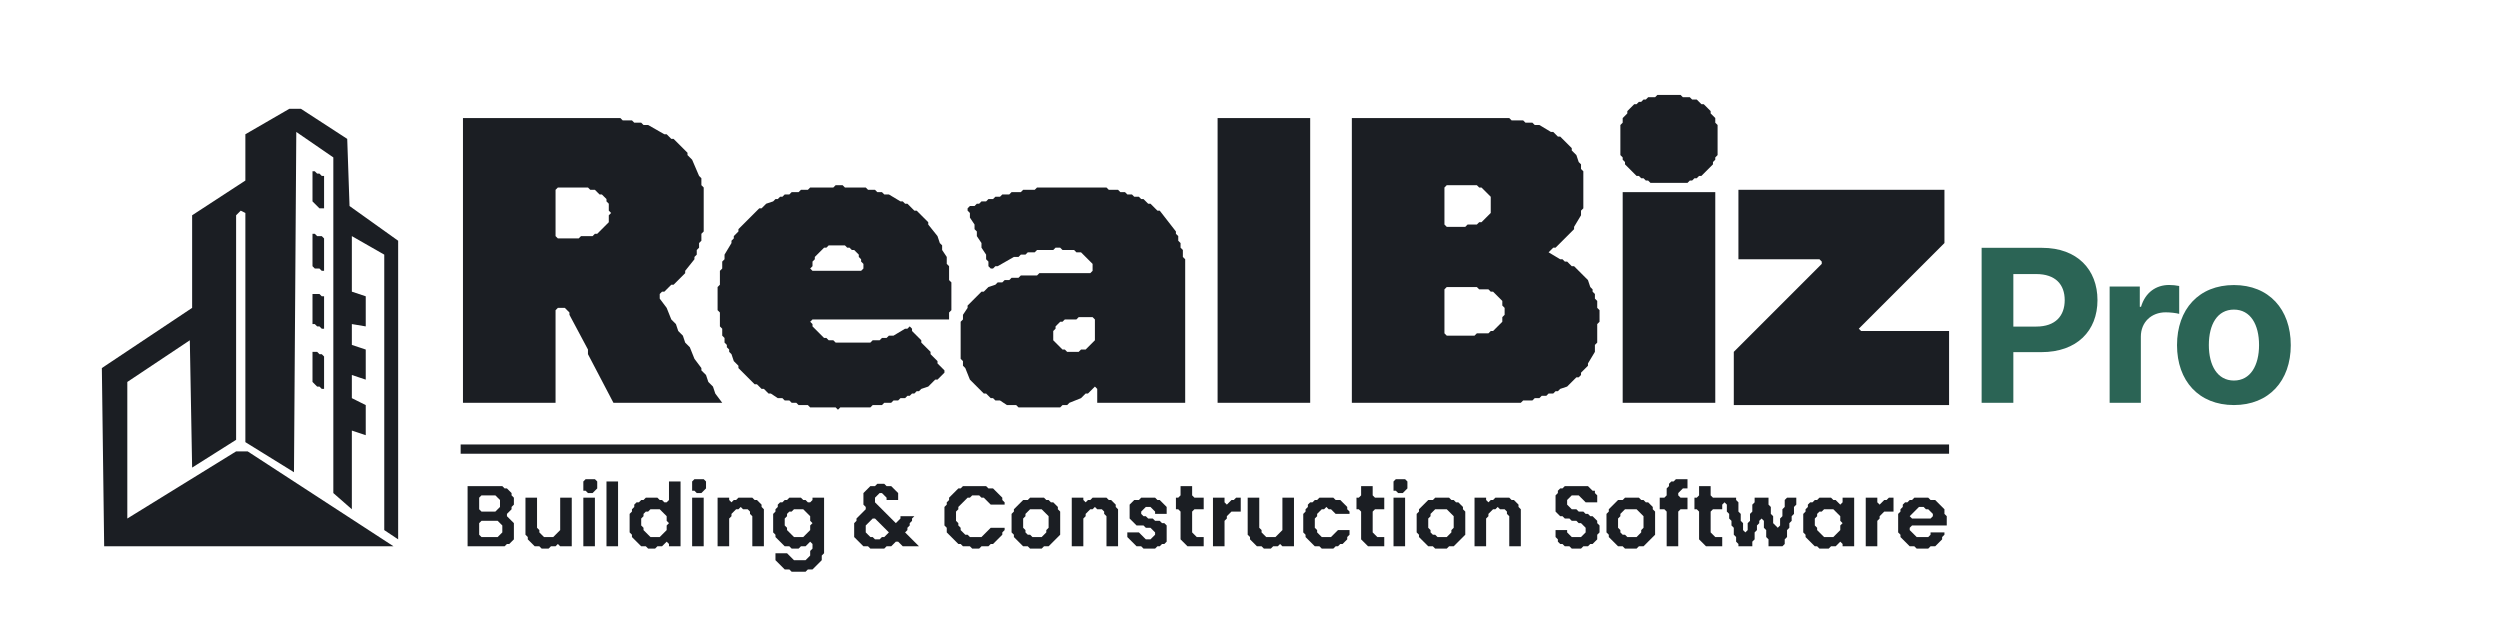
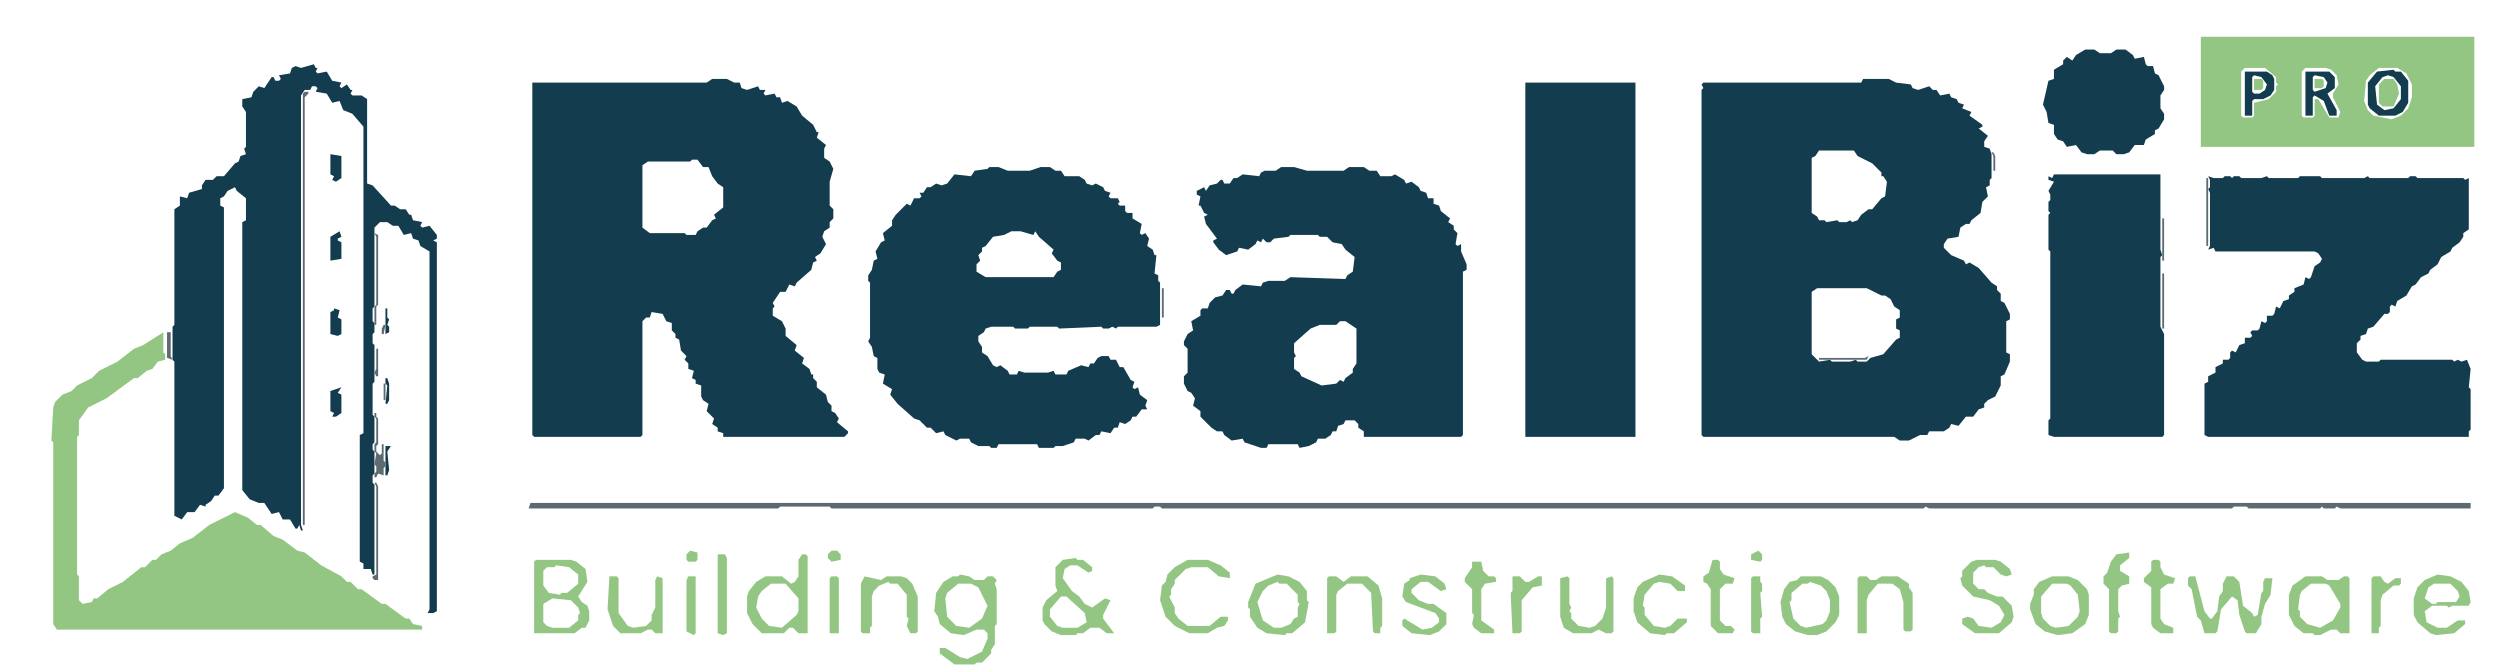
- <svg xmlns="http://www.w3.org/2000/svg" width="1080" height="274" viewBox="0 0 1080 274">
-   <path class="logo-main" fill="#1B1E23" fill-rule="evenodd" d="M 584.00,51.00 L 584.00,174.00 L 657.00,174.00 L 658.00,173.00 L 662.00,173.00 L 663.00,172.00 L 665.00,172.00 L 666.00,171.00 L 668.00,171.00 L 669.00,170.00 L 671.00,170.00 L 672.00,169.00 L 673.00,169.00 L 674.00,168.00 L 677.00,167.00 L 681.00,163.00 L 682.00,163.00 L 683.00,162.00 L 683.00,161.00 L 686.00,158.00 L 686.00,157.00 L 689.00,152.00 L 689.00,149.00 L 690.00,148.00 L 690.00,140.00 L 691.00,139.00 L 691.00,134.00 L 690.00,133.00 L 690.00,130.00 L 689.00,129.00 L 689.00,127.00 L 688.00,126.00 L 688.00,125.00 L 687.00,124.00 L 686.00,121.00 L 680.00,115.00 L 679.00,115.00 L 677.00,113.00 L 676.00,113.00 L 675.00,112.00 L 674.00,112.00 L 669.00,109.00 L 671.00,107.00 L 672.00,107.00 L 680.00,99.00 L 680.00,98.00 L 683.00,93.00 L 683.00,91.00 L 684.00,90.00 L 684.00,74.00 L 683.00,73.00 L 683.00,71.00 L 682.00,70.00 L 681.00,67.00 L 679.00,65.00 L 679.00,64.00 L 674.00,59.00 L 673.00,59.00 L 671.00,57.00 L 670.00,57.00 L 665.00,54.00 L 663.00,54.00 L 662.00,53.00 L 659.00,53.00 L 658.00,52.00 L 653.00,52.00 L 652.00,51.00 Z M 130.00,47.00 L 125.00,47.00 L 106.00,58.00 L 106.00,78.00 L 83.00,93.00 L 83.00,133.00 L 44.00,159.00 L 45.00,236.00 L 170.00,236.00 L 107.00,195.00 L 102.00,195.00 L 55.00,224.00 L 55.00,165.00 L 82.00,147.00 L 83.00,202.00 L 102.00,190.00 L 102.00,93.00 L 104.00,91.00 L 106.00,92.00 L 106.00,191.00 L 127.00,204.00 L 128.00,57.00 L 144.00,68.00 L 144.00,213.00 L 152.00,220.00 L 152.00,186.00 L 158.00,188.00 L 158.00,175.00 L 152.00,172.00 L 152.00,162.00 L 158.00,164.00 L 158.00,151.00 L 152.00,149.00 L 152.00,140.00 L 158.00,141.00 L 158.00,128.00 L 152.00,126.00 L 152.00,102.00 L 166.00,110.00 L 166.00,229.00 L 172.00,233.00 L 172.00,104.00 L 151.00,89.00 L 150.00,60.00 Z M 200.00,51.00 L 200.00,174.00 L 240.00,174.00 L 240.00,134.00 L 241.00,133.00 L 244.00,133.00 L 246.00,135.00 L 246.00,136.00 L 254.00,151.00 L 254.00,153.00 L 265.00,174.00 L 312.00,174.00 L 309.00,170.00 L 308.00,167.00 L 306.00,165.00 L 305.00,162.00 L 303.00,160.00 L 303.00,159.00 L 300.00,155.00 L 298.00,150.00 L 296.00,148.00 L 295.00,145.00 L 293.00,143.00 L 292.00,140.00 L 290.00,138.00 L 288.00,133.00 L 285.00,129.00 L 285.00,127.00 L 286.00,126.00 L 287.00,126.00 L 290.00,123.00 L 291.00,123.00 L 296.00,118.00 L 296.00,117.00 L 300.00,112.00 L 300.00,111.00 L 301.00,110.00 L 301.00,108.00 L 302.00,107.00 L 302.00,105.00 L 303.00,104.00 L 303.00,101.00 L 304.00,100.00 L 304.00,81.00 L 303.00,80.00 L 303.00,77.00 L 302.00,76.00 L 299.00,69.00 L 297.00,67.00 L 297.00,66.00 L 291.00,60.00 L 290.00,60.00 L 288.00,58.00 L 287.00,58.00 L 280.00,54.00 L 278.00,54.00 L 277.00,53.00 L 274.00,53.00 L 273.00,52.00 L 269.00,52.00 L 268.00,51.00 Z M 418.00,90.00 L 418.00,91.00 L 419.00,92.00 L 419.00,94.00 L 421.00,97.00 L 421.00,99.00 L 422.00,100.00 L 422.00,102.00 L 424.00,105.00 L 424.00,107.00 L 426.00,110.00 L 426.00,112.00 L 427.00,113.00 L 427.00,115.00 L 428.00,116.00 L 429.00,116.00 L 430.00,115.00 L 431.00,115.00 L 438.00,111.00 L 440.00,111.00 L 441.00,110.00 L 443.00,110.00 L 444.00,109.00 L 447.00,109.00 L 448.00,108.00 L 455.00,108.00 L 456.00,107.00 L 458.00,107.00 L 459.00,108.00 L 464.00,108.00 L 465.00,109.00 L 467.00,109.00 L 472.00,114.00 L 472.00,117.00 L 471.00,118.00 L 449.00,118.00 L 448.00,119.00 L 441.00,119.00 L 440.00,120.00 L 437.00,120.00 L 436.00,121.00 L 434.00,121.00 L 433.00,122.00 L 431.00,122.00 L 430.00,123.00 L 427.00,124.00 L 425.00,126.00 L 424.00,126.00 L 418.00,132.00 L 418.00,133.00 L 416.00,136.00 L 416.00,138.00 L 415.00,139.00 L 415.00,155.00 L 416.00,156.00 L 416.00,158.00 L 417.00,159.00 L 419.00,164.00 L 425.00,170.00 L 426.00,170.00 L 428.00,172.00 L 429.00,172.00 L 430.00,173.00 L 432.00,173.00 L 435.00,175.00 L 439.00,175.00 L 440.00,176.00 L 458.00,176.00 L 459.00,175.00 L 461.00,175.00 L 462.00,174.00 L 467.00,172.00 L 469.00,170.00 L 470.00,170.00 L 473.00,167.00 L 474.00,168.00 L 474.00,174.00 L 512.00,174.00 L 512.00,112.00 L 511.00,111.00 L 511.00,108.00 L 510.00,107.00 L 510.00,105.00 L 509.00,104.00 L 509.00,102.00 L 508.00,101.00 L 508.00,100.00 L 501.00,91.00 L 500.00,91.00 L 497.00,88.00 L 496.00,88.00 L 494.00,86.00 L 493.00,86.00 L 492.00,85.00 L 490.00,85.00 L 489.00,84.00 L 487.00,84.00 L 486.00,83.00 L 484.00,83.00 L 483.00,82.00 L 479.00,82.00 L 478.00,81.00 L 448.00,81.00 L 447.00,82.00 L 442.00,82.00 L 441.00,83.00 L 437.00,83.00 L 436.00,84.00 L 433.00,84.00 L 432.00,85.00 L 430.00,85.00 L 429.00,86.00 L 427.00,86.00 L 426.00,87.00 L 424.00,87.00 L 423.00,88.00 L 422.00,88.00 L 421.00,89.00 L 419.00,89.00 Z M 339.00,84.00 L 338.00,85.00 L 337.00,85.00 L 336.00,86.00 L 335.00,86.00 L 334.00,87.00 L 331.00,88.00 L 329.00,90.00 L 328.00,90.00 L 319.00,99.00 L 319.00,100.00 L 317.00,102.00 L 317.00,103.00 L 316.00,104.00 L 316.00,105.00 L 313.00,110.00 L 313.00,112.00 L 312.00,113.00 L 312.00,116.00 L 311.00,117.00 L 311.00,123.00 L 310.00,124.00 L 310.00,134.00 L 311.00,135.00 L 311.00,141.00 L 312.00,142.00 L 312.00,145.00 L 313.00,146.00 L 313.00,148.00 L 314.00,149.00 L 314.00,150.00 L 315.00,151.00 L 315.00,152.00 L 316.00,153.00 L 317.00,156.00 L 319.00,158.00 L 319.00,159.00 L 326.00,166.00 L 327.00,166.00 L 329.00,168.00 L 330.00,168.00 L 332.00,170.00 L 333.00,170.00 L 336.00,172.00 L 338.00,172.00 L 339.00,173.00 L 341.00,173.00 L 342.00,174.00 L 344.00,174.00 L 345.00,175.00 L 349.00,175.00 L 350.00,176.00 L 361.00,176.00 L 362.00,177.00 L 363.00,176.00 L 376.00,176.00 L 377.00,175.00 L 381.00,175.00 L 382.00,174.00 L 385.00,174.00 L 386.00,173.00 L 388.00,173.00 L 389.00,172.00 L 391.00,172.00 L 392.00,171.00 L 393.00,171.00 L 394.00,170.00 L 395.00,170.00 L 396.00,169.00 L 397.00,169.00 L 398.00,168.00 L 401.00,167.00 L 404.00,164.00 L 405.00,164.00 L 408.00,161.00 L 408.00,160.00 L 405.00,157.00 L 405.00,156.00 L 402.00,153.00 L 402.00,152.00 L 398.00,148.00 L 398.00,147.00 L 394.00,143.00 L 394.00,142.00 L 393.00,141.00 L 392.00,142.00 L 391.00,142.00 L 386.00,145.00 L 384.00,145.00 L 383.00,146.00 L 381.00,146.00 L 380.00,147.00 L 377.00,147.00 L 376.00,148.00 L 361.00,148.00 L 360.00,147.00 L 358.00,147.00 L 357.00,146.00 L 356.00,146.00 L 351.00,141.00 L 351.00,140.00 L 350.00,139.00 L 351.00,138.00 L 410.00,138.00 L 410.00,135.00 L 411.00,134.00 L 411.00,122.00 L 410.00,121.00 L 410.00,115.00 L 409.00,114.00 L 409.00,111.00 L 407.00,108.00 L 407.00,106.00 L 406.00,105.00 L 405.00,102.00 L 401.00,97.00 L 401.00,96.00 L 396.00,91.00 L 395.00,91.00 L 392.00,88.00 L 391.00,88.00 L 390.00,87.00 L 389.00,87.00 L 384.00,84.00 L 382.00,84.00 L 381.00,83.00 L 379.00,83.00 L 378.00,82.00 L 375.00,82.00 L 374.00,81.00 L 365.00,81.00 L 364.00,80.00 L 361.00,80.00 L 360.00,81.00 L 350.00,81.00 L 349.00,82.00 L 346.00,82.00 L 345.00,83.00 L 342.00,83.00 L 341.00,84.00 Z M 751.00,82.00 L 751.00,112.00 L 786.00,112.00 L 787.00,113.00 L 787.00,114.00 L 749.00,152.00 L 749.00,175.00 L 842.00,175.00 L 842.00,143.00 L 804.00,143.00 L 803.00,142.00 L 840.00,105.00 L 840.00,82.00 Z M 526.00,51.00 L 526.00,174.00 L 566.00,174.00 L 566.00,51.00 Z M 701.00,83.00 L 701.00,174.00 L 741.00,174.00 L 741.00,83.00 Z M 199.00,192.00 L 199.00,196.00 L 842.00,196.00 L 842.00,192.00 Z M 706.00,45.00 L 703.00,48.00 L 703.00,49.00 L 701.00,51.00 L 701.00,53.00 L 700.00,54.00 L 700.00,67.00 L 701.00,68.00 L 701.00,69.00 L 702.00,70.00 L 702.00,71.00 L 707.00,76.00 L 708.00,76.00 L 709.00,77.00 L 710.00,77.00 L 711.00,78.00 L 712.00,78.00 L 713.00,79.00 L 729.00,79.00 L 730.00,78.00 L 731.00,78.00 L 732.00,77.00 L 733.00,77.00 L 734.00,76.00 L 735.00,76.00 L 740.00,71.00 L 740.00,70.00 L 741.00,69.00 L 741.00,68.00 L 742.00,67.00 L 742.00,54.00 L 741.00,53.00 L 741.00,51.00 L 739.00,49.00 L 739.00,48.00 L 736.00,45.00 L 735.00,45.00 L 733.00,43.00 L 731.00,43.00 L 730.00,42.00 L 727.00,42.00 L 726.00,41.00 L 716.00,41.00 L 715.00,42.00 L 712.00,42.00 L 711.00,43.00 L 710.00,43.00 L 709.00,44.00 L 708.00,44.00 L 707.00,45.00 Z M 356.00,215.00 L 351.00,215.00 L 351.00,216.00 L 350.00,217.00 L 349.00,217.00 L 348.00,216.00 L 347.00,216.00 L 346.00,215.00 L 341.00,215.00 L 340.00,216.00 L 339.00,216.00 L 338.00,217.00 L 337.00,217.00 L 336.00,218.00 L 336.00,219.00 L 335.00,220.00 L 335.00,221.00 L 334.00,222.00 L 334.00,230.00 L 335.00,231.00 L 335.00,232.00 L 339.00,236.00 L 341.00,236.00 L 342.00,237.00 L 345.00,237.00 L 346.00,236.00 L 348.00,236.00 L 350.00,234.00 L 351.00,235.00 L 351.00,237.00 L 350.00,238.00 L 350.00,240.00 L 348.00,242.00 L 343.00,242.00 L 340.00,239.00 L 335.00,239.00 L 335.00,242.00 L 339.00,246.00 L 341.00,246.00 L 342.00,247.00 L 348.00,247.00 L 349.00,246.00 L 351.00,246.00 L 355.00,242.00 L 355.00,240.00 L 356.00,239.00 Z M 734.00,210.00 L 734.00,214.00 L 733.00,215.00 L 732.00,215.00 L 732.00,220.00 L 733.00,220.00 L 734.00,221.00 L 734.00,233.00 L 737.00,236.00 L 744.00,236.00 L 744.00,232.00 L 741.00,232.00 L 739.00,230.00 L 739.00,221.00 L 740.00,220.00 L 744.00,220.00 L 744.00,218.00 L 745.00,217.00 L 746.00,218.00 L 746.00,221.00 L 747.00,222.00 L 747.00,224.00 L 748.00,225.00 L 748.00,227.00 L 749.00,228.00 L 749.00,231.00 L 750.00,232.00 L 750.00,234.00 L 751.00,235.00 L 751.00,236.00 L 757.00,236.00 L 757.00,234.00 L 758.00,233.00 L 758.00,230.00 L 759.00,229.00 L 759.00,227.00 L 760.00,226.00 L 760.00,225.00 L 761.00,224.00 L 762.00,225.00 L 762.00,228.00 L 763.00,229.00 L 763.00,232.00 L 764.00,233.00 L 764.00,236.00 L 770.00,236.00 L 771.00,235.00 L 771.00,233.00 L 772.00,232.00 L 772.00,229.00 L 773.00,228.00 L 773.00,226.00 L 774.00,225.00 L 774.00,223.00 L 775.00,222.00 L 775.00,219.00 L 776.00,218.00 L 776.00,215.00 L 772.00,215.00 L 771.00,216.00 L 771.00,219.00 L 770.00,220.00 L 770.00,223.00 L 769.00,224.00 L 769.00,227.00 L 768.00,228.00 L 766.00,226.00 L 766.00,223.00 L 765.00,222.00 L 765.00,219.00 L 764.00,218.00 L 764.00,215.00 L 758.00,215.00 L 758.00,217.00 L 757.00,218.00 L 757.00,221.00 L 756.00,222.00 L 756.00,225.00 L 755.00,226.00 L 755.00,229.00 L 754.00,230.00 L 753.00,229.00 L 753.00,226.00 L 752.00,225.00 L 752.00,222.00 L 751.00,221.00 L 751.00,217.00 L 750.00,216.00 L 750.00,215.00 L 740.00,215.00 L 739.00,214.00 L 739.00,210.00 Z M 202.00,210.00 L 202.00,236.00 L 218.00,236.00 L 219.00,235.00 L 220.00,235.00 L 222.00,233.00 L 222.00,226.00 L 219.00,223.00 L 219.00,222.00 L 221.00,220.00 L 221.00,219.00 L 222.00,218.00 L 222.00,215.00 L 221.00,214.00 L 221.00,213.00 L 219.00,211.00 L 218.00,211.00 L 217.00,210.00 Z M 624.00,125.00 L 625.00,124.00 L 638.00,124.00 L 639.00,125.00 L 643.00,125.00 L 644.00,126.00 L 645.00,126.00 L 649.00,130.00 L 649.00,132.00 L 650.00,133.00 L 650.00,136.00 L 649.00,137.00 L 649.00,139.00 L 645.00,143.00 L 644.00,143.00 L 643.00,144.00 L 638.00,144.00 L 637.00,145.00 L 625.00,145.00 L 624.00,144.00 Z M 294.00,208.00 L 289.00,208.00 L 289.00,216.00 L 288.00,217.00 L 287.00,217.00 L 286.00,216.00 L 285.00,216.00 L 284.00,215.00 L 279.00,215.00 L 278.00,216.00 L 277.00,216.00 L 276.00,217.00 L 275.00,217.00 L 274.00,218.00 L 274.00,219.00 L 273.00,220.00 L 273.00,221.00 L 272.00,222.00 L 272.00,230.00 L 273.00,231.00 L 273.00,232.00 L 277.00,236.00 L 279.00,236.00 L 280.00,237.00 L 283.00,237.00 L 284.00,236.00 L 286.00,236.00 L 288.00,234.00 L 289.00,235.00 L 289.00,236.00 L 294.00,236.00 Z M 240.00,82.00 L 241.00,81.00 L 254.00,81.00 L 255.00,82.00 L 257.00,82.00 L 259.00,84.00 L 260.00,84.00 L 262.00,86.00 L 262.00,87.00 L 263.00,88.00 L 263.00,91.00 L 264.00,92.00 L 263.00,93.00 L 263.00,96.00 L 258.00,101.00 L 257.00,101.00 L 256.00,102.00 L 251.00,102.00 L 250.00,103.00 L 241.00,103.00 L 240.00,102.00 Z M 376.00,210.00 L 373.00,213.00 L 373.00,218.00 L 374.00,219.00 L 374.00,220.00 L 370.00,224.00 L 370.00,225.00 L 369.00,226.00 L 369.00,232.00 L 373.00,236.00 L 375.00,236.00 L 376.00,237.00 L 382.00,237.00 L 383.00,236.00 L 385.00,236.00 L 387.00,234.00 L 388.00,234.00 L 390.00,236.00 L 397.00,236.00 L 391.00,230.00 L 392.00,229.00 L 392.00,228.00 L 393.00,227.00 L 393.00,226.00 L 394.00,225.00 L 394.00,224.00 L 395.00,223.00 L 389.00,223.00 L 389.00,224.00 L 387.00,226.00 L 378.00,217.00 L 378.00,215.00 L 380.00,213.00 L 381.00,213.00 L 383.00,215.00 L 383.00,216.00 L 388.00,216.00 L 388.00,213.00 L 385.00,210.00 L 383.00,210.00 L 382.00,209.00 L 379.00,209.00 L 378.00,210.00 Z M 781.00,218.00 L 781.00,219.00 L 780.00,220.00 L 780.00,221.00 L 779.00,222.00 L 779.00,230.00 L 780.00,231.00 L 780.00,232.00 L 784.00,236.00 L 785.00,236.00 L 786.00,237.00 L 790.00,237.00 L 791.00,236.00 L 793.00,236.00 L 795.00,234.00 L 796.00,235.00 L 796.00,236.00 L 801.00,236.00 L 801.00,215.00 L 796.00,215.00 L 796.00,217.00 L 795.00,218.00 L 793.00,216.00 L 792.00,216.00 L 791.00,215.00 L 786.00,215.00 L 785.00,216.00 L 784.00,216.00 L 783.00,217.00 L 782.00,217.00 Z M 702.00,215.00 L 701.00,216.00 L 699.00,216.00 L 695.00,220.00 L 695.00,221.00 L 694.00,222.00 L 694.00,230.00 L 695.00,231.00 L 695.00,232.00 L 699.00,236.00 L 701.00,236.00 L 702.00,237.00 L 707.00,237.00 L 708.00,236.00 L 710.00,236.00 L 715.00,231.00 L 715.00,221.00 L 714.00,220.00 L 714.00,219.00 L 712.00,217.00 L 711.00,217.00 L 710.00,216.00 L 709.00,216.00 L 708.00,215.00 Z M 620.00,215.00 L 619.00,216.00 L 617.00,216.00 L 613.00,220.00 L 613.00,221.00 L 612.00,222.00 L 612.00,230.00 L 613.00,231.00 L 613.00,232.00 L 617.00,236.00 L 619.00,236.00 L 620.00,237.00 L 625.00,237.00 L 626.00,236.00 L 628.00,236.00 L 633.00,231.00 L 633.00,221.00 L 632.00,220.00 L 632.00,219.00 L 630.00,217.00 L 629.00,217.00 L 628.00,216.00 L 627.00,216.00 L 626.00,215.00 Z M 445.00,215.00 L 444.00,216.00 L 442.00,216.00 L 438.00,220.00 L 438.00,221.00 L 437.00,222.00 L 437.00,230.00 L 438.00,231.00 L 438.00,232.00 L 442.00,236.00 L 444.00,236.00 L 445.00,237.00 L 450.00,237.00 L 451.00,236.00 L 453.00,236.00 L 458.00,231.00 L 458.00,221.00 L 457.00,220.00 L 457.00,219.00 L 455.00,217.00 L 454.00,217.00 L 453.00,216.00 L 452.00,216.00 L 451.00,215.00 Z M 624.00,81.00 L 625.00,80.00 L 638.00,80.00 L 639.00,81.00 L 640.00,81.00 L 644.00,85.00 L 644.00,92.00 L 640.00,96.00 L 639.00,96.00 L 638.00,97.00 L 634.00,97.00 L 633.00,98.00 L 625.00,98.00 L 624.00,97.00 Z M 823.00,217.00 L 822.00,218.00 L 822.00,219.00 L 821.00,220.00 L 821.00,221.00 L 820.00,222.00 L 820.00,230.00 L 821.00,231.00 L 821.00,232.00 L 825.00,236.00 L 827.00,236.00 L 828.00,237.00 L 833.00,237.00 L 834.00,236.00 L 836.00,236.00 L 839.00,233.00 L 839.00,232.00 L 840.00,231.00 L 840.00,230.00 L 834.00,230.00 L 834.00,231.00 L 833.00,232.00 L 828.00,232.00 L 825.00,229.00 L 825.00,228.00 L 826.00,227.00 L 841.00,227.00 L 841.00,223.00 L 840.00,222.00 L 840.00,220.00 L 836.00,216.00 L 834.00,216.00 L 833.00,215.00 L 827.00,215.00 L 826.00,216.00 L 825.00,216.00 L 824.00,217.00 Z M 416.00,210.00 L 415.00,211.00 L 414.00,211.00 L 410.00,215.00 L 410.00,216.00 L 409.00,217.00 L 409.00,218.00 L 408.00,219.00 L 408.00,227.00 L 409.00,228.00 L 409.00,230.00 L 414.00,235.00 L 415.00,235.00 L 416.00,236.00 L 419.00,236.00 L 420.00,237.00 L 423.00,237.00 L 424.00,236.00 L 427.00,236.00 L 428.00,235.00 L 429.00,235.00 L 433.00,231.00 L 433.00,230.00 L 434.00,229.00 L 434.00,228.00 L 428.00,228.00 L 424.00,232.00 L 419.00,232.00 L 418.00,231.00 L 417.00,231.00 L 415.00,229.00 L 415.00,228.00 L 414.00,227.00 L 414.00,226.00 L 413.00,225.00 L 413.00,221.00 L 414.00,220.00 L 414.00,219.00 L 418.00,215.00 L 419.00,215.00 L 420.00,214.00 L 423.00,214.00 L 424.00,215.00 L 425.00,215.00 L 428.00,218.00 L 434.00,218.00 L 434.00,217.00 L 433.00,216.00 L 433.00,215.00 L 429.00,211.00 L 427.00,211.00 L 426.00,210.00 Z M 676.00,210.00 L 675.00,211.00 L 674.00,211.00 L 673.00,212.00 L 673.00,213.00 L 672.00,214.00 L 672.00,221.00 L 674.00,223.00 L 675.00,223.00 L 676.00,224.00 L 678.00,224.00 L 679.00,225.00 L 681.00,225.00 L 682.00,226.00 L 683.00,226.00 L 685.00,228.00 L 685.00,230.00 L 683.00,232.00 L 679.00,232.00 L 677.00,230.00 L 677.00,229.00 L 672.00,229.00 L 672.00,232.00 L 673.00,233.00 L 673.00,234.00 L 674.00,235.00 L 675.00,235.00 L 676.00,236.00 L 678.00,236.00 L 679.00,237.00 L 683.00,237.00 L 684.00,236.00 L 686.00,236.00 L 687.00,235.00 L 688.00,235.00 L 690.00,233.00 L 690.00,231.00 L 691.00,230.00 L 691.00,227.00 L 690.00,226.00 L 690.00,225.00 L 688.00,223.00 L 687.00,223.00 L 686.00,222.00 L 685.00,222.00 L 684.00,221.00 L 682.00,221.00 L 681.00,220.00 L 679.00,220.00 L 677.00,218.00 L 677.00,216.00 L 679.00,214.00 L 682.00,214.00 L 685.00,217.00 L 690.00,217.00 L 690.00,214.00 L 689.00,213.00 L 689.00,212.00 L 688.00,212.00 L 686.00,210.00 Z M 539.00,215.00 L 539.00,231.00 L 540.00,232.00 L 540.00,233.00 L 543.00,236.00 L 545.00,236.00 L 546.00,237.00 L 549.00,237.00 L 550.00,236.00 L 552.00,236.00 L 553.00,235.00 L 554.00,236.00 L 559.00,236.00 L 559.00,215.00 L 554.00,215.00 L 554.00,229.00 L 551.00,232.00 L 547.00,232.00 L 545.00,230.00 L 545.00,229.00 L 544.00,228.00 L 544.00,215.00 Z M 227.00,215.00 L 227.00,231.00 L 228.00,232.00 L 228.00,233.00 L 231.00,236.00 L 233.00,236.00 L 234.00,237.00 L 237.00,237.00 L 238.00,236.00 L 240.00,236.00 L 241.00,235.00 L 242.00,236.00 L 247.00,236.00 L 247.00,215.00 L 242.00,215.00 L 242.00,229.00 L 239.00,232.00 L 235.00,232.00 L 233.00,230.00 L 233.00,229.00 L 232.00,228.00 L 232.00,215.00 Z M 637.00,215.00 L 637.00,236.00 L 642.00,236.00 L 642.00,224.00 L 643.00,223.00 L 643.00,222.00 L 645.00,220.00 L 646.00,220.00 L 647.00,219.00 L 648.00,220.00 L 650.00,220.00 L 651.00,221.00 L 651.00,222.00 L 652.00,223.00 L 652.00,236.00 L 657.00,236.00 L 657.00,220.00 L 656.00,219.00 L 656.00,218.00 L 654.00,216.00 L 653.00,216.00 L 652.00,215.00 L 646.00,215.00 L 645.00,216.00 L 644.00,216.00 L 643.00,217.00 L 642.00,216.00 L 642.00,215.00 Z M 463.00,215.00 L 463.00,236.00 L 468.00,236.00 L 468.00,224.00 L 469.00,223.00 L 469.00,222.00 L 471.00,220.00 L 472.00,220.00 L 473.00,219.00 L 474.00,220.00 L 476.00,220.00 L 477.00,221.00 L 477.00,222.00 L 478.00,223.00 L 478.00,236.00 L 483.00,236.00 L 483.00,220.00 L 482.00,219.00 L 482.00,218.00 L 480.00,216.00 L 479.00,216.00 L 478.00,215.00 L 472.00,215.00 L 471.00,216.00 L 470.00,216.00 L 469.00,217.00 L 468.00,216.00 L 468.00,215.00 Z M 310.00,215.00 L 310.00,236.00 L 315.00,236.00 L 315.00,224.00 L 316.00,223.00 L 316.00,222.00 L 318.00,220.00 L 319.00,220.00 L 320.00,219.00 L 321.00,220.00 L 323.00,220.00 L 324.00,221.00 L 324.00,222.00 L 325.00,223.00 L 325.00,236.00 L 330.00,236.00 L 330.00,220.00 L 329.00,219.00 L 329.00,218.00 L 327.00,216.00 L 326.00,216.00 L 325.00,215.00 L 319.00,215.00 L 318.00,216.00 L 317.00,216.00 L 316.00,217.00 L 315.00,216.00 L 315.00,215.00 Z M 490.00,216.00 L 488.00,218.00 L 488.00,224.00 L 491.00,227.00 L 494.00,227.00 L 495.00,228.00 L 497.00,228.00 L 499.00,230.00 L 499.00,231.00 L 497.00,233.00 L 495.00,233.00 L 492.00,230.00 L 487.00,230.00 L 487.00,232.00 L 491.00,236.00 L 493.00,236.00 L 494.00,237.00 L 499.00,237.00 L 500.00,236.00 L 501.00,236.00 L 502.00,235.00 L 503.00,235.00 L 504.00,234.00 L 504.00,227.00 L 503.00,226.00 L 502.00,226.00 L 501.00,225.00 L 499.00,225.00 L 498.00,224.00 L 496.00,224.00 L 495.00,223.00 L 494.00,223.00 L 493.00,222.00 L 493.00,221.00 L 495.00,219.00 L 497.00,219.00 L 499.00,221.00 L 499.00,222.00 L 504.00,222.00 L 504.00,219.00 L 501.00,216.00 L 500.00,216.00 L 499.00,215.00 L 493.00,215.00 L 492.00,216.00 Z M 570.00,215.00 L 569.00,216.00 L 568.00,216.00 L 567.00,217.00 L 566.00,217.00 L 565.00,218.00 L 565.00,219.00 L 564.00,220.00 L 564.00,221.00 L 563.00,222.00 L 563.00,230.00 L 564.00,231.00 L 564.00,232.00 L 568.00,236.00 L 570.00,236.00 L 571.00,237.00 L 576.00,237.00 L 577.00,236.00 L 578.00,236.00 L 579.00,235.00 L 580.00,235.00 L 582.00,233.00 L 582.00,232.00 L 583.00,231.00 L 583.00,229.00 L 578.00,229.00 L 575.00,232.00 L 571.00,232.00 L 569.00,230.00 L 569.00,229.00 L 568.00,228.00 L 568.00,224.00 L 569.00,223.00 L 569.00,222.00 L 571.00,220.00 L 572.00,220.00 L 573.00,219.00 L 574.00,220.00 L 575.00,220.00 L 577.00,222.00 L 583.00,222.00 L 583.00,221.00 L 582.00,220.00 L 582.00,219.00 L 579.00,216.00 L 577.00,216.00 L 576.00,215.00 Z M 472.00,137.00 L 473.00,138.00 L 473.00,147.00 L 469.00,151.00 L 467.00,151.00 L 466.00,152.00 L 461.00,152.00 L 460.00,151.00 L 459.00,151.00 L 455.00,147.00 L 455.00,143.00 L 456.00,142.00 L 456.00,141.00 L 458.00,139.00 L 459.00,139.00 L 460.00,138.00 L 465.00,138.00 L 466.00,137.00 Z M 350.00,116.00 L 351.00,115.00 L 351.00,113.00 L 352.00,112.00 L 352.00,111.00 L 356.00,107.00 L 357.00,107.00 L 358.00,106.00 L 365.00,106.00 L 366.00,107.00 L 367.00,107.00 L 368.00,108.00 L 369.00,108.00 L 371.00,110.00 L 371.00,111.00 L 372.00,112.00 L 372.00,113.00 L 373.00,114.00 L 373.00,116.00 L 372.00,117.00 L 351.00,117.00 Z M 729.00,207.00 L 724.00,207.00 L 723.00,208.00 L 722.00,208.00 L 721.00,209.00 L 721.00,210.00 L 720.00,211.00 L 720.00,214.00 L 719.00,215.00 L 717.00,215.00 L 717.00,220.00 L 719.00,220.00 L 720.00,221.00 L 720.00,236.00 L 725.00,236.00 L 725.00,221.00 L 726.00,220.00 L 729.00,220.00 L 729.00,215.00 L 726.00,215.00 L 725.00,214.00 L 725.00,213.00 L 727.00,211.00 L 729.00,211.00 Z M 588.00,210.00 L 588.00,214.00 L 587.00,215.00 L 586.00,215.00 L 586.00,220.00 L 587.00,220.00 L 588.00,221.00 L 588.00,233.00 L 591.00,236.00 L 598.00,236.00 L 598.00,232.00 L 595.00,232.00 L 593.00,230.00 L 593.00,221.00 L 594.00,220.00 L 598.00,220.00 L 598.00,215.00 L 594.00,215.00 L 593.00,214.00 L 593.00,210.00 Z M 510.00,210.00 L 510.00,214.00 L 509.00,215.00 L 508.00,215.00 L 508.00,220.00 L 509.00,220.00 L 510.00,221.00 L 510.00,233.00 L 513.00,236.00 L 520.00,236.00 L 520.00,232.00 L 517.00,232.00 L 515.00,230.00 L 515.00,221.00 L 516.00,220.00 L 520.00,220.00 L 520.00,215.00 L 516.00,215.00 L 515.00,214.00 L 515.00,210.00 Z M 818.00,215.00 L 816.00,215.00 L 815.00,216.00 L 814.00,216.00 L 812.00,218.00 L 811.00,217.00 L 811.00,215.00 L 806.00,215.00 L 806.00,236.00 L 811.00,236.00 L 811.00,225.00 L 812.00,224.00 L 812.00,223.00 L 814.00,221.00 L 818.00,221.00 Z M 536.00,215.00 L 534.00,215.00 L 533.00,216.00 L 532.00,216.00 L 530.00,218.00 L 529.00,217.00 L 529.00,215.00 L 524.00,215.00 L 524.00,236.00 L 529.00,236.00 L 529.00,225.00 L 530.00,224.00 L 530.00,223.00 L 532.00,221.00 L 536.00,221.00 Z M 262.00,208.00 L 262.00,236.00 L 267.00,236.00 L 267.00,208.00 Z M 702.00,220.00 L 707.00,220.00 L 710.00,223.00 L 710.00,228.00 L 709.00,229.00 L 709.00,230.00 L 707.00,232.00 L 703.00,232.00 L 702.00,231.00 L 701.00,231.00 L 700.00,230.00 L 700.00,229.00 L 699.00,228.00 L 699.00,224.00 L 700.00,223.00 L 700.00,222.00 Z M 620.00,220.00 L 625.00,220.00 L 628.00,223.00 L 628.00,228.00 L 627.00,229.00 L 627.00,230.00 L 625.00,232.00 L 621.00,232.00 L 620.00,231.00 L 619.00,231.00 L 618.00,230.00 L 618.00,229.00 L 617.00,228.00 L 617.00,224.00 L 618.00,223.00 L 618.00,222.00 Z M 445.00,220.00 L 450.00,220.00 L 453.00,223.00 L 453.00,228.00 L 452.00,229.00 L 452.00,230.00 L 450.00,232.00 L 446.00,232.00 L 445.00,231.00 L 444.00,231.00 L 443.00,230.00 L 443.00,229.00 L 442.00,228.00 L 442.00,224.00 L 443.00,223.00 L 443.00,222.00 Z M 788.00,220.00 L 792.00,220.00 L 795.00,223.00 L 795.00,225.00 L 796.00,226.00 L 795.00,227.00 L 795.00,229.00 L 792.00,232.00 L 788.00,232.00 L 785.00,229.00 L 785.00,228.00 L 784.00,227.00 L 784.00,224.00 L 785.00,223.00 L 785.00,222.00 L 786.00,221.00 L 787.00,221.00 Z M 343.00,220.00 L 347.00,220.00 L 350.00,223.00 L 350.00,225.00 L 351.00,226.00 L 350.00,227.00 L 350.00,229.00 L 347.00,232.00 L 343.00,232.00 L 340.00,229.00 L 340.00,228.00 L 339.00,227.00 L 339.00,224.00 L 340.00,223.00 L 340.00,222.00 L 341.00,221.00 L 342.00,221.00 Z M 281.00,220.00 L 285.00,220.00 L 288.00,223.00 L 288.00,225.00 L 289.00,226.00 L 288.00,227.00 L 288.00,229.00 L 285.00,232.00 L 281.00,232.00 L 278.00,229.00 L 278.00,228.00 L 277.00,227.00 L 277.00,224.00 L 278.00,223.00 L 278.00,222.00 L 279.00,221.00 L 280.00,221.00 Z M 602.00,215.00 L 602.00,236.00 L 607.00,236.00 L 607.00,215.00 Z M 299.00,215.00 L 299.00,236.00 L 304.00,236.00 L 304.00,215.00 Z M 252.00,215.00 L 252.00,236.00 L 257.00,236.00 L 257.00,215.00 Z M 135.00,101.00 L 135.00,115.00 L 136.00,116.00 L 138.00,116.00 L 139.00,117.00 L 140.00,117.00 L 140.00,103.00 L 139.00,102.00 L 137.00,102.00 L 136.00,101.00 Z M 135.00,152.00 L 135.00,165.00 L 137.00,167.00 L 138.00,167.00 L 139.00,168.00 L 140.00,168.00 L 140.00,154.00 L 139.00,153.00 L 138.00,153.00 L 137.00,152.00 Z M 135.00,74.00 L 135.00,87.00 L 138.00,90.00 L 140.00,90.00 L 140.00,76.00 L 139.00,76.00 L 138.00,75.00 L 137.00,75.00 L 136.00,74.00 Z M 135.00,127.00 L 135.00,140.00 L 136.00,140.00 L 137.00,141.00 L 138.00,141.00 L 139.00,142.00 L 140.00,142.00 L 140.00,128.00 L 139.00,128.00 L 138.00,127.00 Z M 207.00,226.00 L 208.00,225.00 L 215.00,225.00 L 217.00,227.00 L 217.00,230.00 L 215.00,232.00 L 208.00,232.00 L 207.00,231.00 Z M 207.00,215.00 L 208.00,214.00 L 214.00,214.00 L 216.00,216.00 L 216.00,219.00 L 214.00,221.00 L 208.00,221.00 L 207.00,220.00 Z M 374.00,227.00 L 377.00,224.00 L 378.00,224.00 L 384.00,230.00 L 382.00,232.00 L 381.00,232.00 L 380.00,233.00 L 378.00,233.00 L 377.00,232.00 L 376.00,232.00 L 374.00,230.00 Z M 825.00,223.00 L 829.00,219.00 L 831.00,219.00 L 832.00,220.00 L 833.00,220.00 L 835.00,222.00 L 835.00,223.00 L 834.00,224.00 L 826.00,224.00 Z M 603.00,207.00 L 602.00,208.00 L 602.00,212.00 L 603.00,212.00 L 604.00,213.00 L 606.00,213.00 L 608.00,211.00 L 608.00,208.00 L 607.00,207.00 Z M 300.00,207.00 L 299.00,208.00 L 299.00,212.00 L 300.00,212.00 L 301.00,213.00 L 303.00,213.00 L 305.00,211.00 L 305.00,208.00 L 304.00,207.00 Z M 253.00,207.00 L 252.00,208.00 L 252.00,212.00 L 253.00,212.00 L 254.00,213.00 L 256.00,213.00 L 258.00,211.00 L 258.00,208.00 L 257.00,207.00 Z" />
-   <style>
-     .logo-main { fill: #1B1E23; }
-     .logo-pro { fill: #2B6455; }
-     .logo-tagline { fill: #6B7280; }
-     @media (prefers-color-scheme: dark) {
-       .logo-main { fill: #EDEEF0; }
-       .logo-pro { fill: #6BAE9C; }
-       .logo-tagline { fill: #9BA1A9; }
-     }
-   </style>
-   <text x="850" y="174" class="logo-pro" font-family="Poppins, Inter, Arial, sans-serif" font-size="92" font-weight="700" letter-spacing="-4">Pro</text>
+ <svg xmlns="http://www.w3.org/2000/svg" width="1362" height="366" viewBox="0 0 1362 366" role="img" aria-label="RealBiz Pro logo">
+   <path fill="rgb(19, 60, 78)" fill-rule="evenodd" d="M213,243 L210,243 L210,259 L211,259 L212,256 L211,246 Z M186,211 L180,213 L180,224 L182,225 L181,227 L183,227 L186,225 L186,215 L184,214 Z M210,206 L210,209 L211,210 L210,220 L211,220 L212,218 L212,209 L211,206 Z M210,168 L210,182 L212,181 L212,178 L211,177 L212,174 L211,173 L211,168 Z M182,168 L182,169 L180,170 L180,182 L184,183 L186,182 L186,174 L184,173 L185,169 Z M185,126 L180,129 L180,142 L186,141 L186,132 L184,131 L184,130 L186,129 Z M1203,96 L1204,98 L1204,102 L1203,103 L1204,105 L1204,134 L1203,136 L1206,135 L1207,137 L1261,137 L1263,138 L1265,141 L1264,143 L1261,145 L1259,151 L1258,152 L1256,151 L1255,155 L1250,157 L1250,159 L1247,161 L1247,163 L1244,164 L1242,168 L1240,167 L1239,171 L1238,172 L1235,172 L1235,175 L1234,176 L1232,175 L1231,179 L1230,180 L1227,180 L1226,181 L1227,183 L1226,184 L1223,184 L1223,187 L1220,188 L1218,192 L1216,191 L1215,192 L1215,195 L1214,196 L1211,196 L1211,198 L1207,200 L1207,203 L1203,205 L1203,208 L1201,209 L1201,237 L1203,238 L1345,238 L1345,235 L1346,234 L1346,212 L1345,211 L1346,201 L1344,196 L1341,197 L1339,196 L1337,197 L1336,196 L1297,196 L1296,197 L1289,197 L1287,196 L1284,192 L1284,187 L1286,185 L1286,183 L1289,182 L1290,179 L1293,178 L1299,171 L1301,171 L1302,170 L1302,167 L1303,166 L1305,167 L1306,164 L1311,161 L1314,156 L1316,155 L1319,151 L1323,149 L1324,147 L1328,144 L1330,140 L1335,137 L1336,135 L1340,132 L1342,129 L1342,127 L1345,125 L1345,97 L1343,98 L1342,97 L1317,97 L1316,96 L1313,96 L1312,97 L1291,97 L1290,96 L1288,97 L1265,97 L1264,96 L1253,96 L1252,97 L1236,97 L1235,96 L1232,97 L1221,97 L1220,96 L1217,96 L1216,97 L1215,96 L1212,96 L1211,97 L1206,97 Z M1116,96 L1116,98 L1119,99 L1116,104 L1117,106 L1117,109 L1116,110 L1116,115 L1117,116 L1116,117 L1116,136 L1117,137 L1117,228 L1116,229 L1116,237 L1119,238 L1178,238 L1179,237 L1179,182 L1177,178 L1177,140 L1178,139 L1177,136 L1177,95 L1119,95 L1118,97 Z M652,104 L652,106 L654,107 L653,112 L654,112 L656,116 L658,117 L656,118 L657,122 L663,130 L661,131 L661,132 L664,136 L668,139 L674,137 L675,135 L680,136 L684,133 L685,131 L687,132 L688,130 L690,132 L692,132 L694,130 L702,129 L703,128 L718,128 L719,129 L723,129 L726,132 L731,133 L733,136 L738,140 L737,148 L734,150 L733,152 L703,151 L700,153 L691,153 L688,154 L687,156 L677,155 L673,158 L672,160 L671,160 L670,158 L668,158 L666,161 L662,162 L659,165 L658,168 L655,168 L654,169 L654,172 L649,175 L650,180 L647,182 L645,186 L645,188 L647,190 L647,203 L645,205 L645,209 L647,213 L649,214 L651,217 L650,221 L654,224 L654,227 L660,233 L663,235 L666,235 L667,237 L671,240 L677,239 L678,241 L687,244 L690,244 L691,242 L707,242 L708,244 L713,243 L717,241 L718,239 L722,239 L725,237 L726,235 L728,235 L729,232 L732,231 L733,229 L738,229 L740,231 L740,233 L743,235 L743,238 L796,238 L797,237 L797,148 L799,147 L799,144 L796,137 L796,133 L794,134 L793,133 L794,127 L792,125 L792,123 L789,121 L790,119 L785,115 L784,112 L781,111 L781,108 L778,108 L777,105 L774,104 L773,102 L769,99 L766,100 L765,98 L760,95 L758,96 L752,96 L750,93 L746,93 L743,91 L735,91 L732,93 L712,93 L705,91 L698,91 L695,93 L689,93 L687,94 L686,96 L677,95 L674,97 L672,97 L670,100 L667,100 L666,98 L665,98 L663,100 L659,101 L657,104 L656,102 Z M739,179 L739,198 L737,201 L737,203 L733,206 L732,208 L730,207 L728,209 L720,210 L709,205 L708,203 L705,201 L705,195 L706,194 L705,192 L705,187 L714,179 L719,177 L728,177 L730,175 L733,175 Z M501,105 L502,107 L501,108 L498,108 L496,112 L494,111 L488,117 L486,120 L486,123 L481,127 L482,131 L480,132 L477,137 L478,141 L476,142 L475,147 L473,150 L473,153 L474,154 L474,184 L473,186 L475,189 L476,194 L478,195 L478,201 L479,203 L482,204 L481,209 L486,212 L485,215 L489,220 L498,228 L501,229 L505,233 L507,233 L510,236 L514,235 L515,237 L521,240 L523,239 L528,239 L529,241 L533,243 L539,243 L540,244 L543,244 L544,242 L565,242 L566,244 L574,244 L575,243 L579,243 L585,241 L586,239 L591,239 L593,240 L597,237 L599,237 L600,235 L605,236 L607,233 L609,233 L610,230 L613,231 L616,229 L617,227 L619,227 L622,223 L625,223 L624,221 L625,218 L621,215 L620,211 L618,212 L617,211 L618,208 L616,207 L612,200 L610,200 L608,196 L605,196 L604,194 L600,194 L598,195 L596,198 L594,198 L593,200 L589,199 L582,202 L581,204 L575,204 L574,202 L571,203 L558,203 L555,202 L554,204 L550,204 L549,202 L545,199 L543,200 L541,199 L538,194 L535,192 L535,189 L533,186 L533,183 L536,181 L537,179 L540,178 L552,178 L553,179 L560,179 L561,178 L576,178 L577,179 L600,178 L601,179 L604,179 L606,178 L608,179 L609,178 L630,178 L632,177 L632,154 L631,153 L631,150 L629,149 L630,139 L629,139 L628,136 L625,134 L626,130 L624,127 L622,128 L621,127 L622,122 L617,119 L617,116 L614,116 L613,115 L613,112 L610,112 L609,111 L610,110 L609,108 L605,108 L604,107 L605,105 L602,104 L601,102 L597,100 L595,101 L592,100 L591,98 L588,96 L580,96 L578,93 L575,93 L572,91 L567,91 L561,93 L549,93 L544,91 L539,91 L538,92 L531,93 L529,96 L520,95 L516,100 L513,101 L510,100 L507,102 L505,102 L503,105 Z M532,144 L534,142 L533,139 L535,137 L535,135 L537,134 L541,129 L547,128 L551,126 L556,126 L563,128 L564,126 L566,129 L574,136 L573,138 L576,142 L578,143 L578,147 L576,148 L574,151 L537,151 L532,148 Z M180,84 L180,95 L182,96 L181,98 L183,99 L186,97 L186,85 Z M831,45 L831,238 L891,238 L891,45 Z M1070,57 L1067,56 L1066,54 L1063,53 L1062,51 L1057,52 L1055,49 L1053,49 L1051,47 L1045,49 L1042,48 L1041,46 L1033,45 L1029,43 L1015,43 L1014,45 L928,45 L927,46 L928,48 L927,49 L927,237 L928,238 L1032,238 L1035,240 L1040,240 L1046,237 L1050,237 L1051,235 L1059,235 L1062,233 L1063,231 L1067,232 L1071,227 L1075,227 L1078,223 L1081,222 L1081,220 L1083,218 L1087,216 L1090,210 L1090,205 L1092,204 L1095,197 L1095,193 L1093,192 L1093,175 L1095,174 L1095,171 L1092,165 L1090,164 L1090,160 L1088,158 L1088,156 L1085,154 L1078,146 L1073,143 L1071,144 L1070,142 L1063,139 L1059,135 L1059,133 L1061,130 L1067,129 L1068,124 L1071,122 L1073,122 L1074,120 L1079,116 L1080,110 L1083,107 L1082,102 L1084,101 L1084,98 L1085,97 L1085,84 L1084,81 L1081,80 L1081,77 L1083,74 L1078,70 L1080,69 L1080,68 L1073,63 L1074,61 L1069,59 Z M987,159 L990,157 L1017,157 L1025,161 L1027,161 L1030,163 L1032,167 L1035,169 L1035,173 L1033,174 L1033,179 L1035,180 L1035,184 L1033,185 L1026,193 L1019,195 L1017,197 L1012,197 L1011,196 L1008,197 L998,197 L997,196 L991,197 L987,193 Z M987,86 L989,85 L991,82 L1010,82 L1012,85 L1020,89 L1025,94 L1025,96 L1026,96 L1028,99 L1027,107 L1025,108 L1020,114 L1018,114 L1014,117 L1012,120 L1009,121 L1008,120 L1006,121 L1002,121 L1001,120 L995,121 L994,120 L991,120 L990,118 L987,116 Z M434,58 L429,55 L426,56 L425,53 L423,53 L422,51 L417,52 L416,51 L417,49 L414,49 L413,47 L407,49 L404,48 L403,45 L400,45 L396,43 L388,43 L385,45 L290,45 L290,237 L291,238 L349,238 L350,237 L350,175 L352,173 L354,173 L355,170 L361,171 L363,175 L366,176 L366,180 L368,182 L368,184 L370,185 L371,191 L374,194 L373,196 L375,198 L375,201 L378,202 L377,206 L379,207 L379,209 L382,210 L382,216 L383,218 L386,220 L385,224 L389,228 L388,231 L391,233 L391,235 L394,236 L394,238 L460,238 L462,236 L462,235 L456,230 L457,228 L455,225 L453,224 L453,221 L451,219 L450,215 L445,211 L445,208 L443,206 L443,204 L442,204 L441,201 L437,198 L438,195 L433,191 L434,188 L428,183 L428,179 L426,175 L421,172 L421,168 L422,167 L421,165 L425,159 L428,159 L430,155 L433,156 L434,154 L442,147 L443,143 L445,142 L444,140 L447,138 L450,133 L448,129 L449,126 L452,124 L452,121 L454,119 L454,114 L452,112 L452,99 L454,92 L452,88 L449,86 L449,81 L450,79 L445,75 L446,72 L445,72 L443,68 L437,63 Z M386,91 L388,96 L391,100 L394,102 L394,113 L389,117 L390,119 L388,120 L385,124 L383,124 L380,126 L379,128 L374,128 L373,127 L354,127 L350,124 L350,90 L353,88 L376,88 L377,87 L380,87 L383,91 Z M1256,39 L1256,63 L1260,63 L1260,53 L1261,52 L1266,55 L1269,63 L1273,63 L1273,60 L1268,51 L1272,48 L1272,42 L1269,39 Z M1260,42 L1261,41 L1266,42 L1268,45 L1267,48 L1261,50 L1260,49 Z M1235,39 L1223,39 L1223,63 L1227,63 L1227,55 L1228,54 L1233,54 L1237,52 L1239,49 L1239,43 L1238,41 Z M1228,41 L1232,42 L1235,46 L1234,49 L1231,51 L1228,51 L1227,50 L1227,42 Z M1295,39 L1290,45 L1290,57 L1291,59 L1296,63 L1305,63 L1309,61 L1312,56 L1312,44 L1308,39 L1305,39 L1304,38 Z M1301,41 L1304,42 L1308,47 L1308,54 L1304,59 L1299,60 L1295,57 L1294,47 L1298,42 Z M161,36 L159,37 L158,40 L152,41 L153,43 L152,44 L150,44 L149,42 L148,42 L144,48 L141,47 L138,50 L137,53 L132,54 L132,58 L134,61 L134,80 L133,81 L134,84 L131,85 L130,88 L128,89 L122,96 L118,96 L116,98 L112,98 L110,101 L110,103 L103,105 L102,108 L98,107 L98,112 L95,114 L95,177 L94,178 L94,196 L95,197 L95,281 L99,283 L102,279 L106,279 L109,275 L112,276 L112,275 L115,273 L117,270 L119,270 L122,266 L122,113 L120,112 L120,108 L122,107 L124,104 L128,102 L129,104 L134,108 L134,120 L132,121 L132,267 L136,272 L141,274 L144,274 L148,280 L152,279 L154,283 L158,283 L161,288 L162,288 L163,286 L164,289 L165,289 L164,286 L164,52 L166,49 L169,49 L170,47 L172,47 L173,48 L172,50 L178,51 L181,56 L185,55 L187,60 L192,62 L198,69 L198,236 L196,237 L196,306 L198,307 L198,310 L202,310 L203,313 L204,313 L204,264 L203,263 L203,259 L204,258 L204,246 L203,245 L203,242 L204,241 L204,227 L203,226 L203,209 L204,208 L204,188 L203,187 L203,182 L204,181 L204,176 L203,175 L203,168 L204,167 L204,124 L207,121 L211,121 L214,123 L217,123 L220,128 L224,127 L225,130 L228,131 L229,134 L234,137 L234,332 L233,334 L236,334 L238,333 L238,132 L236,131 L238,130 L238,128 L234,123 L230,124 L229,123 L230,121 L225,120 L224,117 L223,117 L221,114 L218,114 L215,112 L213,112 L203,101 L200,100 L200,54 L197,52 L192,52 L191,51 L192,49 L191,49 L189,46 L186,48 L185,47 L186,45 L181,44 L178,39 L173,40 L172,39 L173,37 L172,37 L171,35 L164,37 Z M1119,38 L1119,43 L1116,44 L1113,57 L1115,61 L1116,67 L1119,68 L1119,73 L1121,76 L1124,77 L1126,80 L1131,79 L1134,83 L1137,84 L1141,84 L1144,82 L1151,82 L1153,84 L1157,84 L1160,83 L1163,79 L1168,79 L1169,76 L1174,73 L1174,71 L1176,70 L1179,65 L1179,62 L1177,59 L1177,52 L1179,49 L1179,47 L1176,41 L1174,40 L1173,36 L1170,36 L1169,35 L1168,31 L1163,32 L1162,30 L1158,27 L1153,27 L1150,29 L1144,29 L1141,27 L1136,27 L1131,30 L1129,33 L1126,31 L1124,33 L1124,35 Z" />
+   <path fill="rgb(147, 198, 131)" fill-rule="evenodd" d="M1308,315 L1305,315 L1301,318 L1299,317 L1297,314 L1293,314 L1292,315 L1292,345 L1296,345 L1296,342 L1297,341 L1297,327 L1298,324 L1304,319 L1307,319 L1308,318 Z M1249,319 L1247,324 L1247,335 L1250,341 L1255,345 L1260,345 L1261,346 L1264,346 L1270,343 L1273,343 L1275,345 L1280,345 L1280,315 L1279,314 L1277,314 L1274,316 L1268,316 L1265,314 L1256,314 Z M1259,318 L1267,318 L1269,319 L1275,329 L1275,331 L1271,338 L1264,342 L1257,340 L1253,336 L1253,333 L1252,332 L1253,324 L1254,322 Z M1192,315 L1192,319 L1194,321 L1197,336 L1199,338 L1201,345 L1207,345 L1208,344 L1210,332 L1216,325 L1219,327 L1220,335 L1223,344 L1224,345 L1229,345 L1232,340 L1232,336 L1234,329 L1237,324 L1238,315 L1234,315 L1233,317 L1233,322 L1232,323 L1230,335 L1228,336 L1227,334 L1222,330 L1220,317 L1217,314 L1213,314 L1211,318 L1211,322 L1209,325 L1208,333 L1205,337 L1204,337 L1201,333 L1196,314 L1193,314 Z M1111,317 L1108,321 L1108,324 L1106,329 L1106,332 L1109,340 L1114,344 L1121,346 L1129,345 L1136,340 L1138,335 L1138,324 L1137,321 L1132,316 L1127,314 L1118,314 Z M1118,318 L1126,318 L1128,319 L1132,324 L1133,333 L1132,336 L1127,341 L1120,342 L1117,341 L1113,337 L1112,334 L1112,325 Z M1013,314 L1012,315 L1012,345 L1017,345 L1017,327 L1018,324 L1023,318 L1031,318 L1035,321 L1037,328 L1037,343 L1038,344 L1041,344 L1042,343 L1042,323 L1040,320 L1040,318 L1034,314 L1025,314 L1022,316 L1019,316 L1017,314 Z M981,314 L979,316 L975,317 L972,321 L970,328 L971,336 L973,340 L978,344 L985,346 L990,346 L995,344 L1000,339 L1002,335 L1002,325 L1000,320 L996,316 L992,314 Z M986,317 L992,319 L995,322 L997,327 L997,333 L995,338 L993,340 L984,342 L981,341 L977,337 L975,328 L976,327 L976,323 L982,318 L985,318 Z M955,314 L954,315 L954,344 L955,345 L959,345 L959,337 L960,336 L959,323 L960,322 L960,318 L959,317 L959,314 Z M850,315 L850,336 L852,342 L857,345 L867,345 L871,343 L875,345 L878,345 L879,344 L879,315 L878,314 L875,315 L875,331 L873,337 L869,341 L866,342 L860,341 L856,337 L856,334 L855,333 L856,331 L855,329 L855,315 L854,314 Z M840,314 L838,314 L833,317 L831,317 L828,314 L824,314 L824,322 L823,323 L824,345 L828,345 L829,344 L829,327 L835,320 L840,319 Z M724,314 L723,315 L723,345 L727,345 L728,344 L728,324 L729,322 L734,318 L742,318 L747,323 L748,344 L749,345 L752,345 L752,342 L753,341 L753,326 L751,319 L745,314 L736,314 L732,317 L728,314 Z M471,314 L469,318 L469,344 L470,345 L474,345 L474,342 L475,341 L475,325 L476,322 L479,319 L484,317 L485,318 L489,318 L494,324 L494,336 L495,337 L494,341 L496,345 L499,345 L500,344 L500,325 L497,318 L494,315 L491,314 L483,314 L480,316 Z M453,314 L452,315 L452,345 L457,345 L457,315 L456,314 Z M375,314 L374,316 L374,344 L378,346 L379,345 L379,314 Z M332,314 L331,332 L334,341 L338,345 L349,345 L353,343 L355,343 L357,345 L361,345 L361,315 L358,314 L357,316 L357,331 L355,335 L355,338 L352,341 L345,342 L342,341 L337,334 L337,315 L336,314 Z M1328,313 L1321,316 L1317,320 L1315,326 L1315,335 L1317,339 L1324,345 L1327,346 L1337,345 L1343,340 L1343,338 L1339,338 L1333,342 L1328,342 L1322,339 L1321,333 L1325,330 L1333,330 L1334,331 L1336,330 L1345,330 L1346,328 L1345,322 L1341,317 L1335,314 Z M1321,326 L1323,320 L1326,318 L1335,318 L1339,322 L1340,325 L1338,328 L1328,328 L1327,329 L1325,329 Z M904,313 L895,317 L892,320 L890,326 L890,333 L892,339 L899,345 L907,346 L908,345 L912,345 L919,339 L919,337 L914,337 L910,341 L907,342 L901,341 L896,335 L896,331 L895,330 L896,324 L901,318 L904,317 L910,318 L914,322 L918,322 L918,319 L911,314 Z M774,313 L768,315 L768,316 L765,318 L764,325 L766,328 L782,334 L784,337 L784,339 L780,342 L775,343 L765,337 L764,338 L764,341 L769,345 L779,346 L784,344 L788,340 L788,334 L781,329 L778,329 L773,327 L769,323 L769,321 L774,317 L778,317 L785,322 L788,321 L787,318 L782,314 Z M696,313 L684,318 L680,328 L680,331 L681,332 L681,336 L685,342 L690,345 L700,346 L701,345 L704,345 L711,339 L713,328 L712,327 L712,322 L708,317 L702,314 Z M696,317 L697,318 L701,318 L707,324 L707,328 L708,329 L707,331 L707,336 L705,337 L703,340 L698,342 L694,342 L688,338 L685,328 L688,322 L691,319 Z M523,313 L522,314 L519,314 L514,317 L510,323 L509,333 L511,336 L512,340 L518,345 L525,346 L532,343 L536,343 L538,345 L538,348 L535,355 L527,359 L523,358 L515,353 L512,353 L512,356 L520,362 L531,362 L532,361 L535,361 L540,356 L540,354 L542,351 L542,341 L543,340 L543,321 L542,318 L543,316 L541,314 L538,314 L536,316 L531,316 L528,314 Z M522,318 L529,318 L533,320 L538,330 L535,337 L528,342 L521,341 L516,336 L515,326 L516,323 Z M802,306 L802,309 L798,315 L798,317 L802,321 L802,334 L803,335 L802,340 L803,342 L807,345 L814,345 L814,343 L807,338 L807,321 L809,318 L815,317 L815,315 L814,314 L811,314 L808,311 L807,306 Z M1173,305 L1172,306 L1172,311 L1168,315 L1168,317 L1172,320 L1172,340 L1173,342 L1177,345 L1184,345 L1184,342 L1179,340 L1177,337 L1177,321 L1181,318 L1184,318 L1185,315 L1179,313 L1177,309 L1177,306 L1176,305 Z M1074,306 L1069,311 L1069,314 L1068,315 L1069,319 L1075,325 L1084,327 L1089,330 L1092,335 L1090,339 L1085,342 L1078,341 L1075,337 L1072,336 L1069,337 L1069,340 L1076,345 L1089,345 L1096,339 L1097,336 L1096,330 L1091,325 L1088,325 L1083,323 L1081,321 L1078,321 L1075,318 L1075,312 L1078,309 L1081,308 L1082,309 L1086,309 L1090,313 L1093,314 L1096,313 L1095,310 L1090,306 L1087,305 L1077,305 Z M933,305 L931,312 L928,314 L928,317 L930,318 L932,321 L932,341 L936,345 L944,345 L945,343 L943,341 L940,341 L937,338 L937,321 L940,318 L944,318 L945,315 L939,313 L937,310 L937,306 L936,305 Z M647,305 L640,309 L636,313 L635,317 L633,319 L632,327 L635,336 L640,341 L648,345 L658,345 L663,342 L667,341 L669,338 L669,336 L665,336 L659,341 L647,341 L642,337 L640,334 L640,331 L637,325 L638,324 L638,321 L640,318 L640,316 L646,310 L649,309 L658,309 L664,314 L670,315 L670,312 L665,308 L658,305 Z M292,305 L291,306 L291,345 L313,345 L317,342 L319,342 L321,338 L321,333 L320,330 L317,328 L315,325 L320,317 L319,310 L314,306 L311,305 Z M296,329 L301,326 L311,327 L315,331 L316,334 L315,335 L315,338 L310,342 L301,342 L298,341 L296,339 Z M296,311 L298,309 L302,309 L303,308 L310,309 L315,313 L315,318 L309,323 L306,323 L305,324 L299,323 L296,319 Z M579,305 L575,309 L575,319 L576,322 L570,327 L568,331 L568,338 L569,340 L573,344 L578,346 L586,346 L587,345 L590,345 L594,342 L599,342 L603,345 L607,345 L601,337 L601,335 L605,327 L602,326 L595,331 L591,329 L588,325 L584,322 L579,315 L580,310 L583,308 L587,308 L593,312 L595,311 L595,309 L590,305 L587,305 L586,304 Z M572,332 L578,325 L581,325 L591,334 L592,339 L587,342 L579,342 L576,341 L572,336 Z M439,302 L437,302 L435,305 L435,314 L433,317 L431,318 L426,314 L417,314 L412,317 L408,322 L407,325 L407,334 L410,340 L415,345 L427,345 L430,342 L432,342 L435,345 L440,345 L440,303 Z M420,318 L428,318 L435,326 L435,333 L434,335 L426,342 L419,341 L415,337 L412,331 L413,325 L415,322 Z M391,302 L391,345 L394,346 L396,345 L396,304 L395,302 Z M1160,301 L1153,302 L1150,306 L1148,312 L1146,314 L1146,318 L1149,321 L1149,344 L1150,345 L1153,345 L1154,344 L1154,337 L1155,336 L1154,333 L1154,321 L1156,319 L1160,318 L1160,314 L1155,311 L1155,308 L1160,304 Z M954,302 L954,305 L959,306 L960,305 L960,302 L958,300 Z M451,302 L451,304 L453,306 L458,305 L458,302 L456,300 L453,300 Z M376,300 L374,302 L374,305 L375,306 L379,306 L380,305 L380,301 Z M30,219 L29,222 L28,240 L29,241 L29,340 L31,343 L230,343 L230,341 L225,340 L223,337 L221,337 L210,329 L208,329 L197,321 L195,321 L191,317 L189,317 L186,314 L175,308 L166,301 L162,300 L154,294 L149,292 L142,286 L140,286 L135,282 L128,279 L114,286 L105,293 L98,296 L93,300 L88,302 L85,305 L83,305 L79,309 L77,309 L67,317 L59,321 L53,326 L51,326 L50,328 L45,329 L43,327 L43,314 L42,313 L42,238 L43,237 L43,229 L48,222 L58,217 L73,206 L75,206 L80,202 L83,201 L86,197 L90,196 L90,193 L89,192 L89,181 L78,188 L73,190 L64,197 L54,202 L50,206 L42,210 L39,213 L34,215 Z M1299,43 L1296,46 L1296,56 L1298,58 L1304,58 L1307,51 L1306,46 L1304,43 Z M1261,43 L1261,48 L1265,48 L1266,47 L1266,44 L1265,43 Z M1228,43 L1228,49 L1232,49 L1233,48 L1233,44 L1232,43 Z M1199,20 L1199,80 L1348,80 L1348,20 Z M1296,37 L1306,37 L1311,40 L1314,46 L1314,53 L1312,59 L1308,63 L1303,65 L1293,63 L1290,60 L1288,55 L1289,44 L1291,41 Z M1256,37 L1267,37 L1270,38 L1273,41 L1274,46 L1271,51 L1271,53 L1275,61 L1274,64 L1269,64 L1263,54 L1261,54 L1261,63 L1260,64 L1255,64 L1254,63 L1254,39 Z M1234,37 L1240,42 L1240,45 L1241,46 L1240,47 L1240,50 L1236,54 L1228,56 L1228,63 L1227,64 L1222,64 L1221,63 L1221,39 L1223,37 Z" />
+   <path fill="rgb(93, 106, 114)" fill-rule="evenodd" d="M288,277 L424,277 L425,276 L452,276 L453,277 L628,277 L629,276 L632,276 L633,277 L1048,277 L1049,276 L1051,277 L1216,277 L1217,276 L1224,276 L1225,277 L1264,277 L1265,276 L1266,277 L1272,277 L1273,276 L1275,277 L1346,277 L1346,274 L289,274 Z M204,263 L205,265 L205,313 L203,314 L203,315 L204,316 L206,316 L206,265 L205,263 Z M204,225 L204,227 L205,228 L205,241 L204,242 L204,246 L205,247 L204,253 L205,254 L205,257 L204,258 L204,260 L205,260 L206,258 L209,259 L209,255 L210,254 L210,252 L209,251 L209,242 L208,242 L208,247 L207,248 L205,246 L205,243 L206,242 L206,228 L205,227 L205,225 Z M209,209 L209,218 L210,218 L210,209 Z M1018,194 L1016,195 L991,195 L991,196 L1017,196 Z M205,190 L205,201 L204,203 L205,205 L206,205 L206,190 Z M91,181 L91,195 L94,196 L93,194 L93,181 Z M210,177 L209,177 L208,179 L208,182 L209,182 Z M633,157 L633,173 L634,173 L634,157 Z M1178,149 L1178,179 L1179,179 L1179,149 Z M204,127 L205,129 L205,166 L204,167 L204,177 L205,177 L205,167 L206,166 L206,128 Z M1178,119 L1178,142 L1179,142 L1179,119 Z M1202,97 L1202,134 L1203,134 L1203,97 Z M1085,83 L1086,85 L1086,93 L1087,93 L1087,85 L1086,83 Z M168,50 L166,50 L165,51 L165,286 L166,286 L166,53 L168,51 Z" />
</svg>
